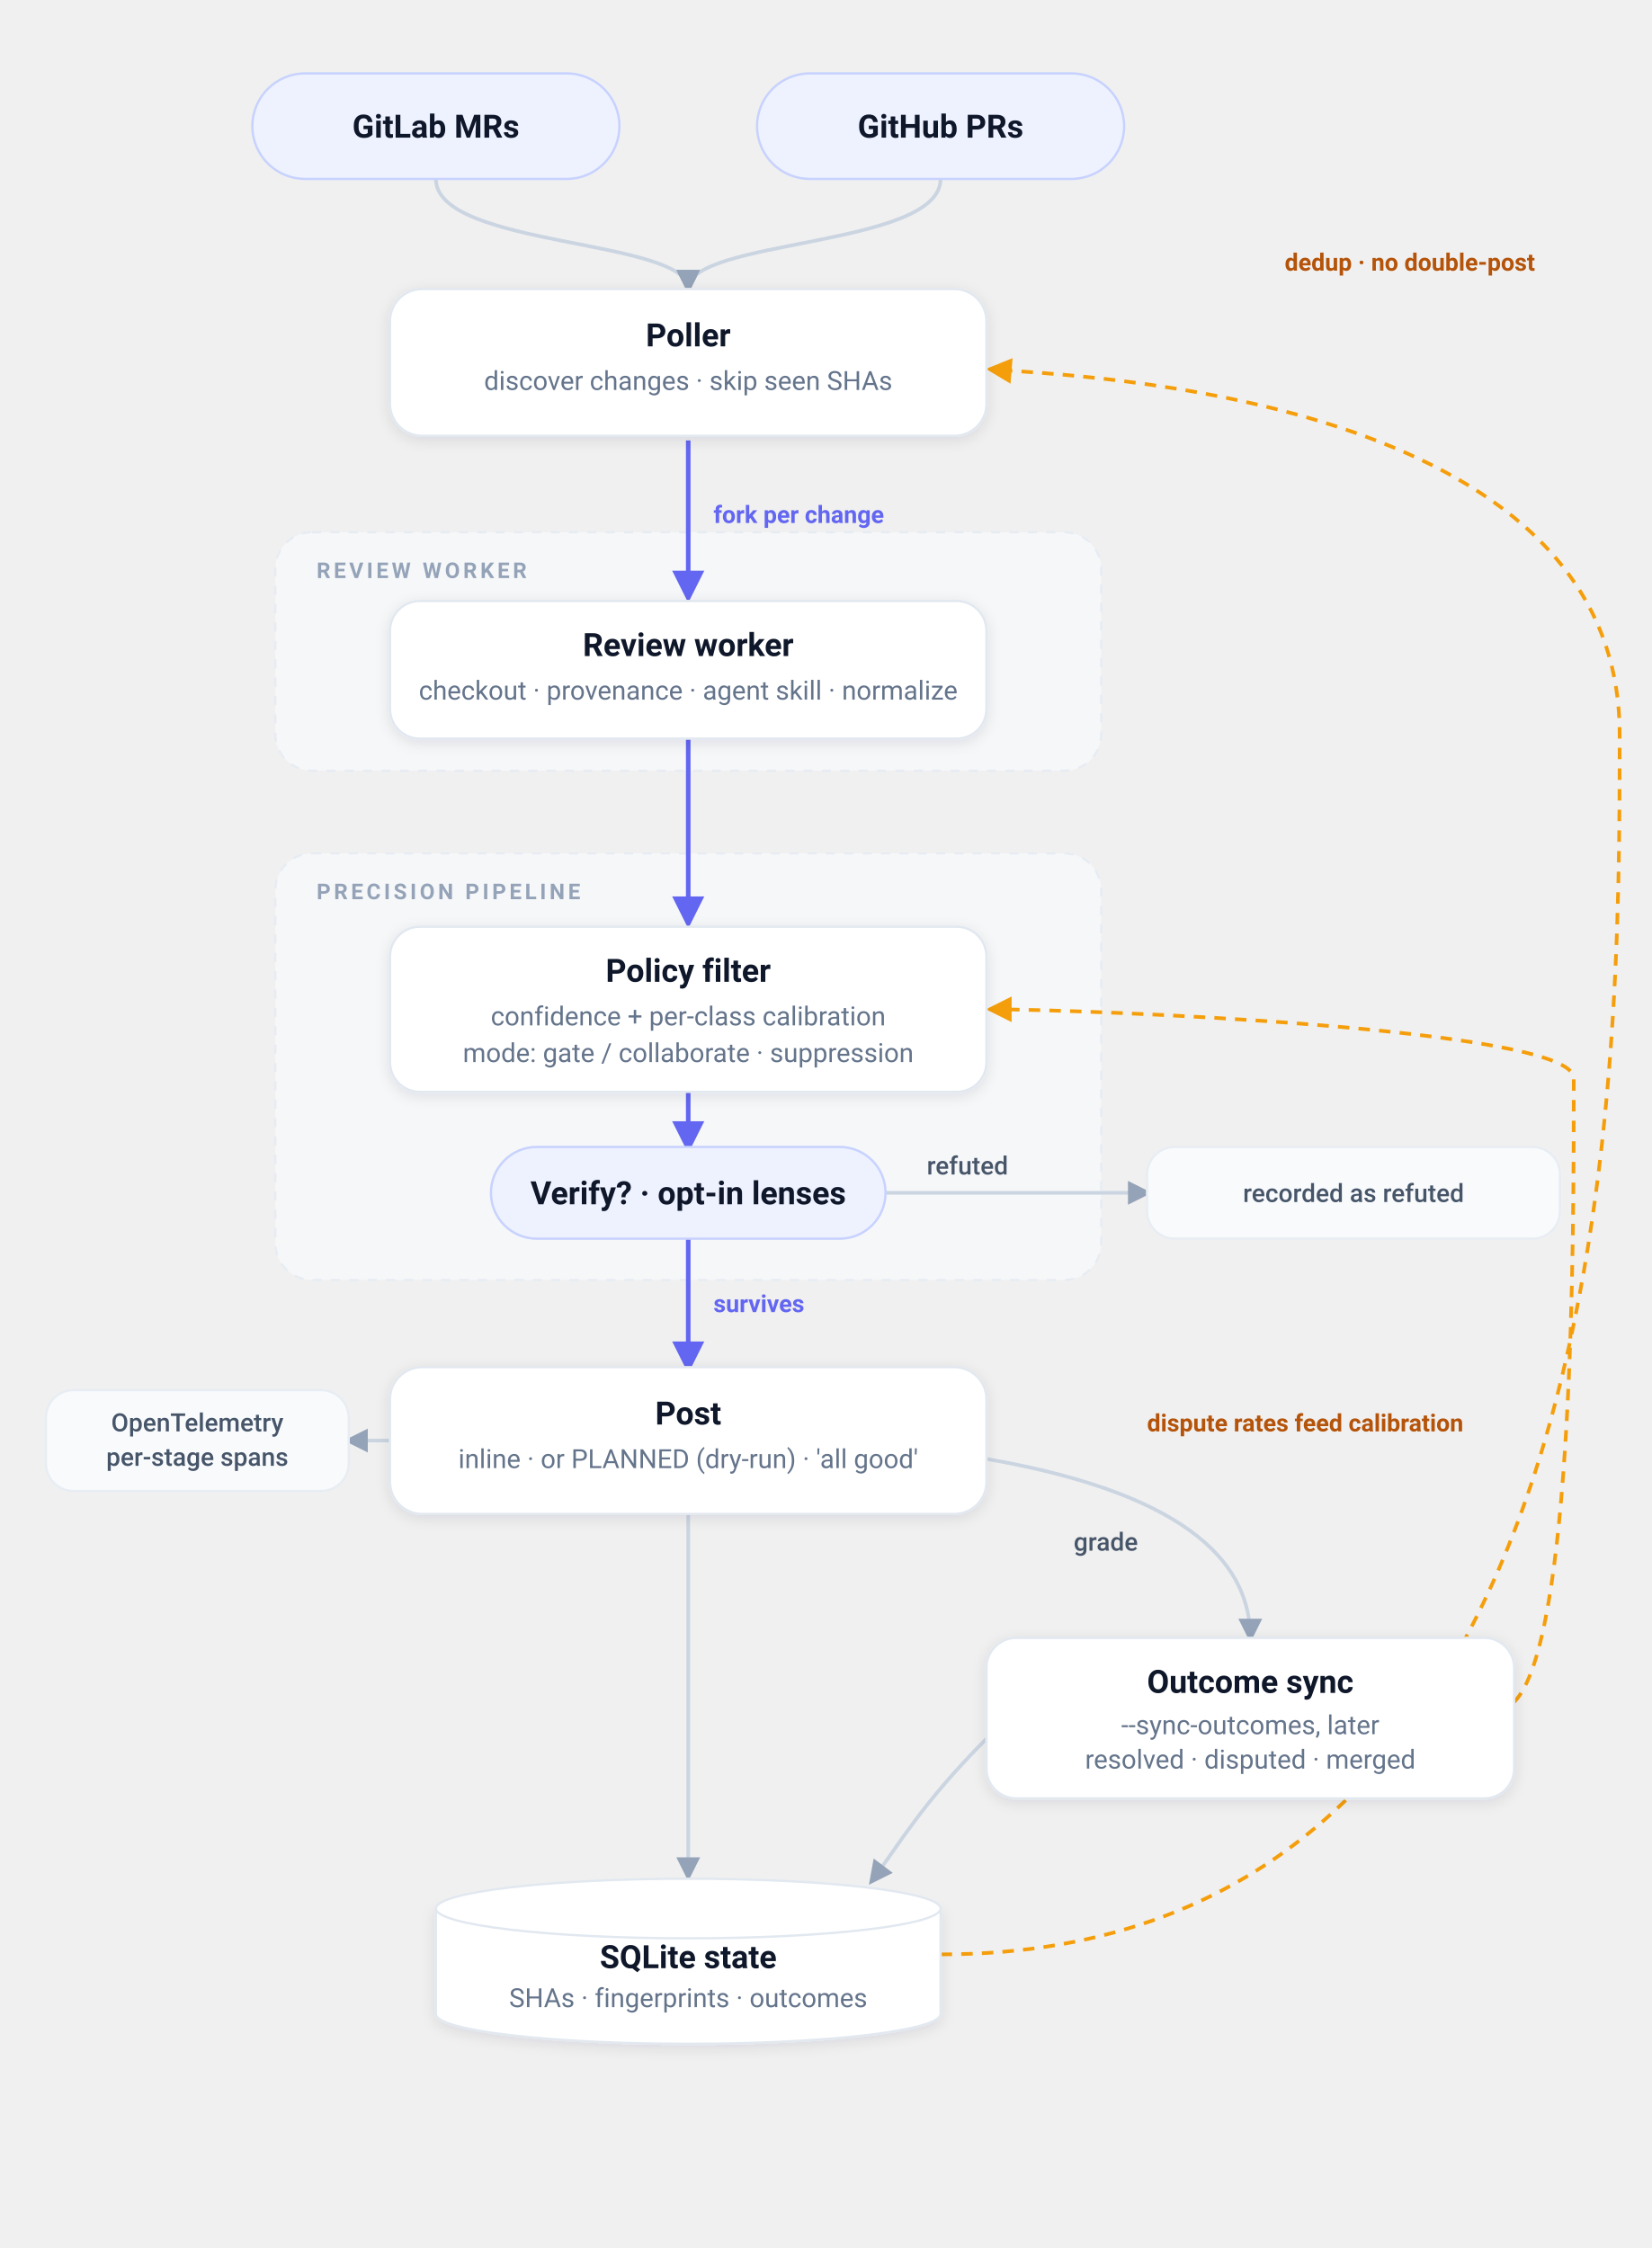
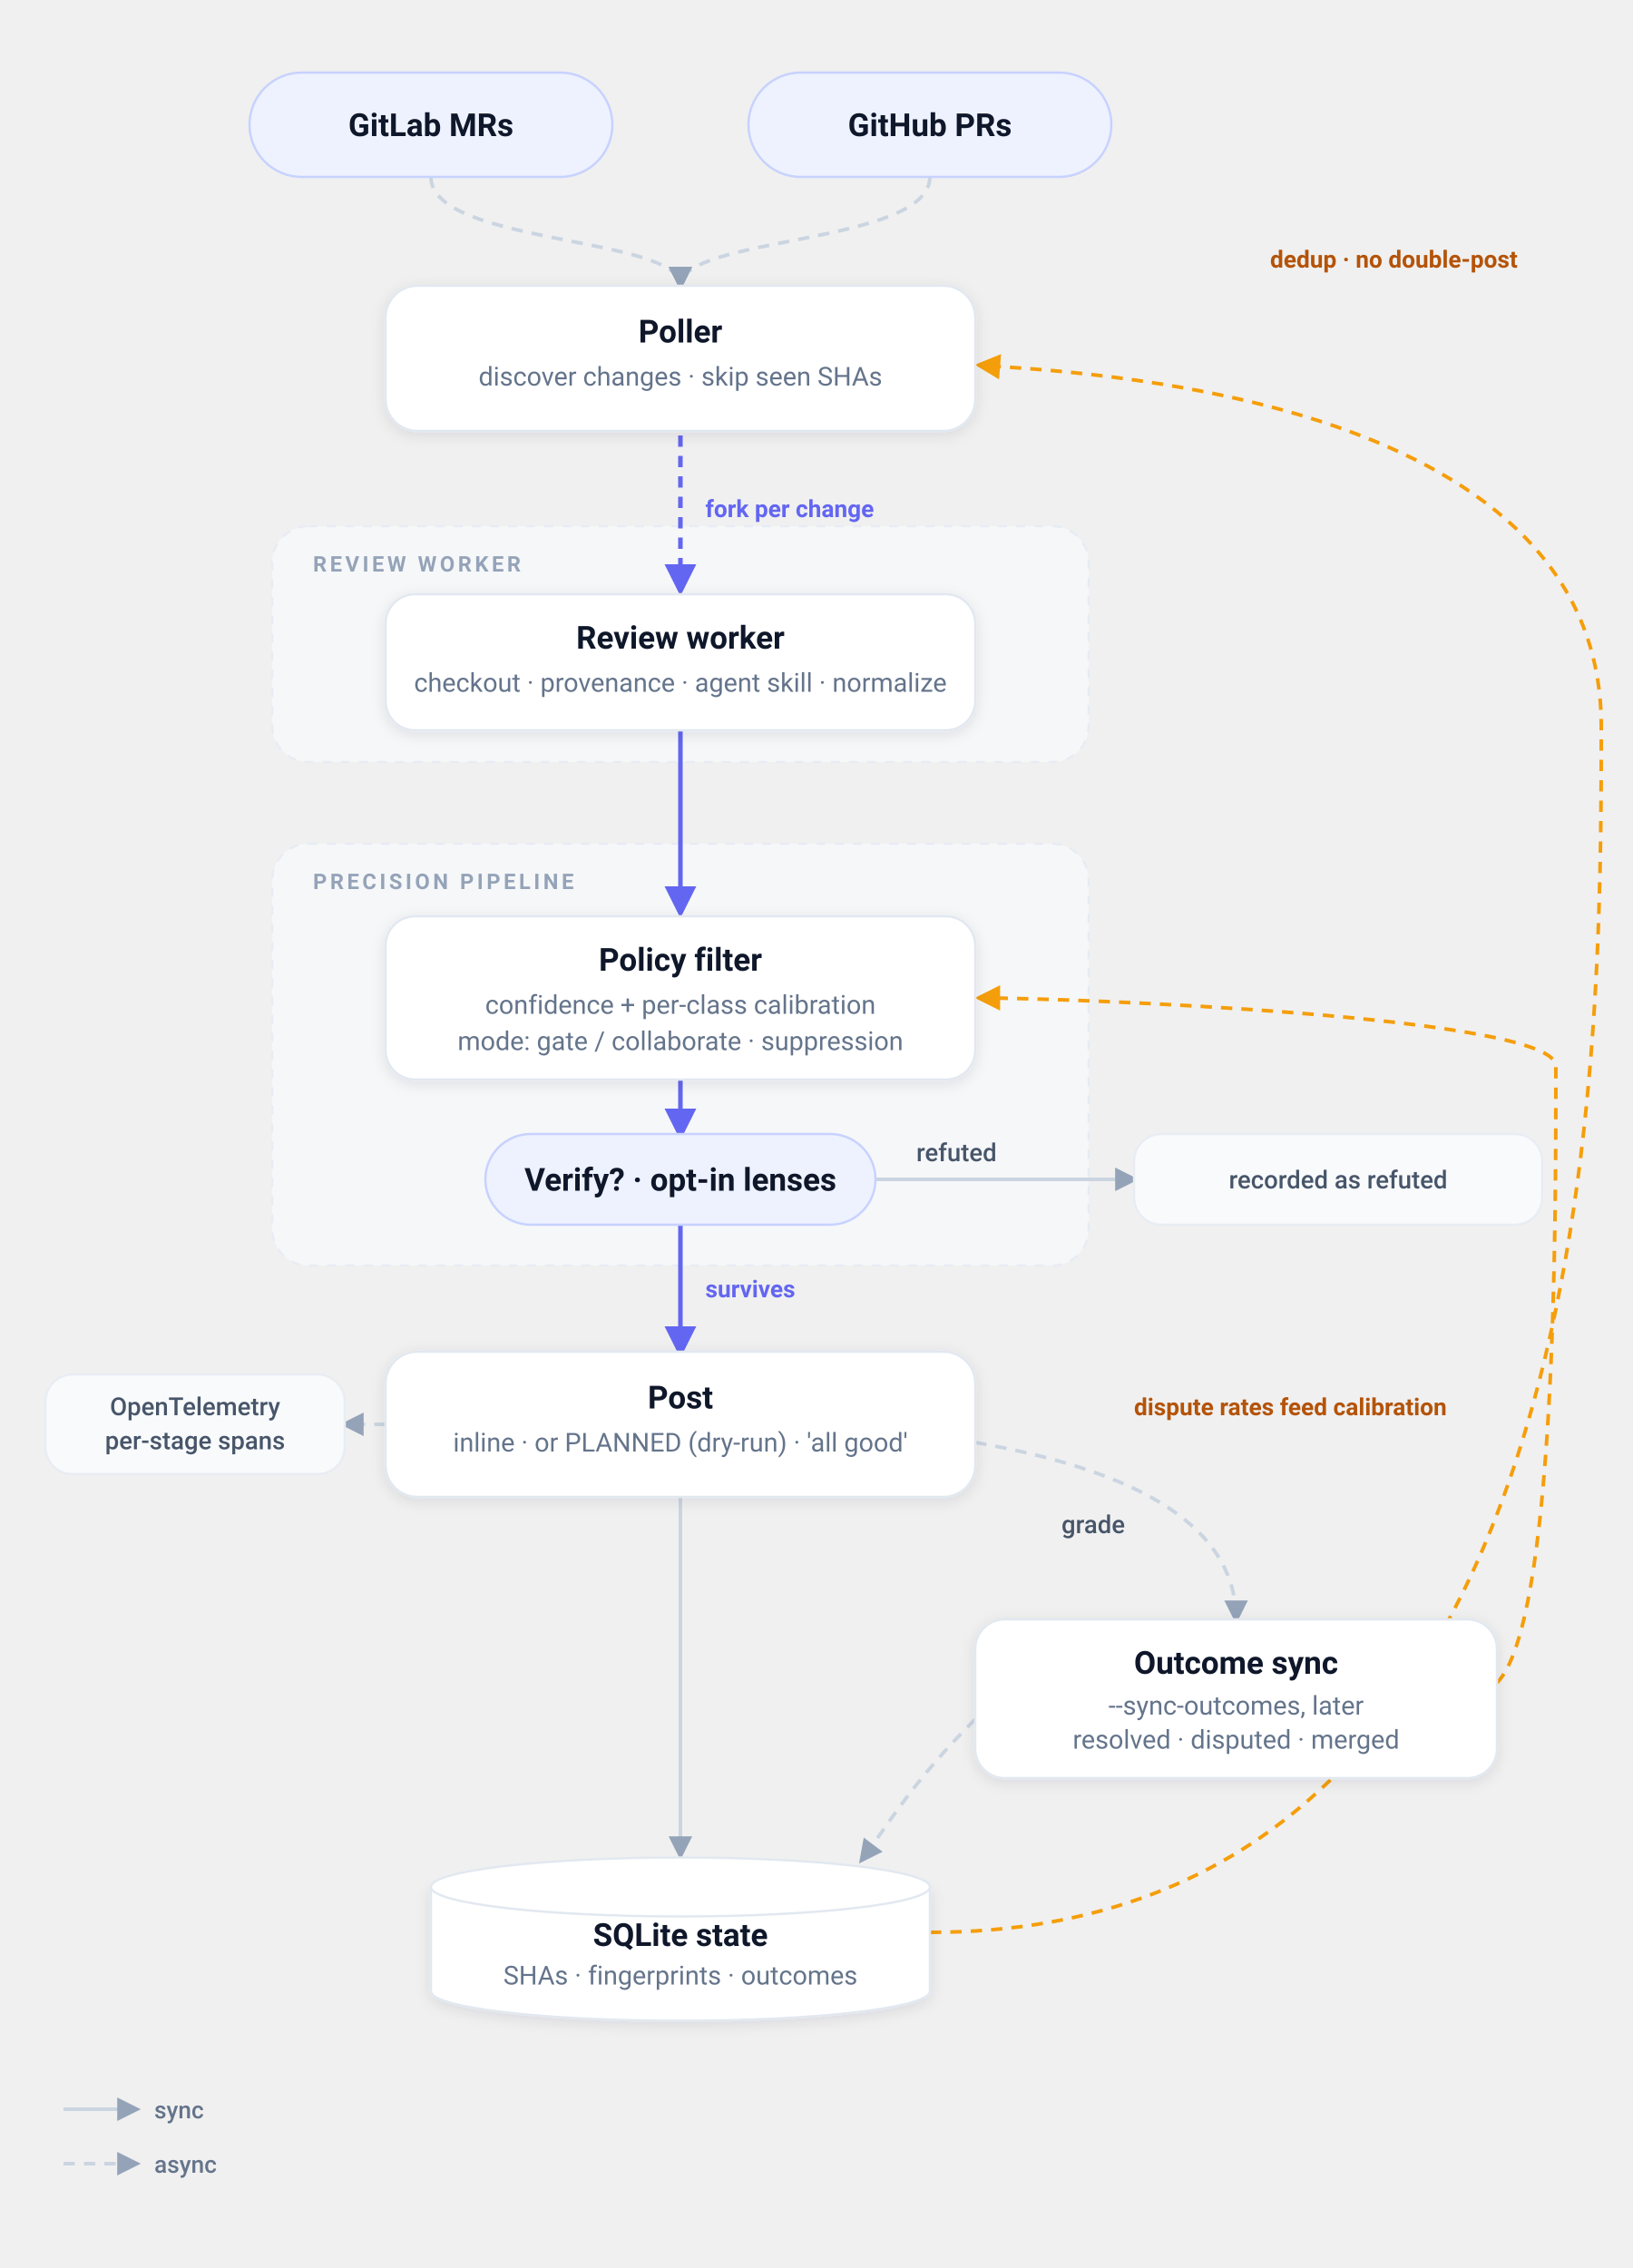
- <svg xmlns="http://www.w3.org/2000/svg" id="bubo-arch" viewBox="0 0 720 980" width="720" height="980" role="img" aria-label="Bubo architecture: GitLab/GitHub changes flow into the poller, a forked review worker, the precision pipeline, then posting — with SQLite state and outcome-sync feedback loops back into the poller and the policy filter." font-family="-apple-system, BlinkMacSystemFont, 'Segoe UI', Roboto, Helvetica, Arial, sans-serif">
+ <svg xmlns="http://www.w3.org/2000/svg" id="bubo-arch" viewBox="0 0 720 1000" width="720" height="1000" role="img" aria-label="Bubo architecture: GitLab/GitHub changes flow into the poller, a forked review worker, the precision pipeline, then posting — with SQLite state and outcome-sync feedback loops. Solid arrows are synchronous (the per-change review path); dotted arrows are asynchronous (polling, fork-out, telemetry, deferred outcome sync, and the feedback loops)." font-family="-apple-system, BlinkMacSystemFont, 'Segoe UI', Roboto, Helvetica, Arial, sans-serif">
  <defs>
    <filter id="ba-soft" x="-20%" y="-20%" width="140%" height="140%">
      <feDropShadow dx="0" dy="1.5" stdDeviation="3" flood-color="#0f172a" flood-opacity="0.10" />
    </filter>
    <marker id="ba-ar" viewBox="0 0 10 10" refX="8" refY="5" markerWidth="7" markerHeight="7" orient="auto-start-reverse">
      <path d="M0,0 L10,5 L0,10 z" fill="#6366f1" />
    </marker>
    <marker id="ba-arg" viewBox="0 0 10 10" refX="8" refY="5" markerWidth="6.5" markerHeight="6.5" orient="auto-start-reverse">
      <path d="M0,0 L10,5 L0,10 z" fill="#94a3b8" />
    </marker>
    <marker id="ba-arfb" viewBox="0 0 10 10" refX="8" refY="5" markerWidth="7" markerHeight="7" orient="auto-start-reverse">
      <path d="M0,0 L10,5 L0,10 z" fill="#f59e0b" />
    </marker>
  </defs>
  <style>
    #bubo-arch .ba-card  { fill:#ffffff; stroke:#e2e8f0; stroke-width:1; filter:url(#ba-soft); }
    #bubo-arch .ba-src   { fill:#eef2ff; stroke:#c7d2fe; stroke-width:1; }
    #bubo-arch .ba-gate  { fill:#eef2ff; stroke:#c7d2fe; stroke-width:1; }
    #bubo-arch .ba-tag   { fill:#f8fafc; stroke:#e8edf3; stroke-width:1; }
    #bubo-arch .ba-band  { fill:#f8fafc; fill-opacity:0.7; stroke:#e7ecf3; stroke-width:1; stroke-dasharray:4 4; }
    #bubo-arch .ba-title { fill:#0f172a; font-size:14px; font-weight:600; }
    #bubo-arch .ba-sub   { fill:#64748b; font-size:11.5px; }
    #bubo-arch .ba-blab  { fill:#94a3b8; font-size:9.5px; font-weight:700; letter-spacing:1.4px; }
    #bubo-arch .ba-tlab  { fill:#475569; font-size:11px; font-weight:500; }
    #bubo-arch .ba-elab  { fill:#6366f1; font-size:10.5px; font-weight:600; }
+     #bubo-arch .ba-fblab { fill:#b45309; font-size:10.5px; font-weight:600; }
+     #bubo-arch .ba-leglab{ fill:#64748b; font-size:10.5px; font-weight:500; }
+     /* solid = synchronous */
+     #bubo-arch .ba-edge  { stroke:#cbd5e1; stroke-width:1.6; fill:none; }
+     #bubo-arch .ba-flow  { stroke:#6366f1; stroke-width:2;   fill:none; }
+     /* dotted = asynchronous */
+     #bubo-arch .ba-edged { stroke:#cbd5e1; stroke-width:1.6; fill:none; stroke-dasharray:5 4; }
+     #bubo-arch .ba-flowd { stroke:#6366f1; stroke-width:2;   fill:none; stroke-dasharray:5 4; }
    #bubo-arch .ba-fb    { stroke:#f59e0b; stroke-width:1.6; fill:none; stroke-dasharray:5 4; }
-     #bubo-arch .ba-fblab { fill:#b45309; font-size:10.5px; font-weight:600; }
-     #bubo-arch .ba-edge  { stroke:#cbd5e1; stroke-width:1.6; fill:none; }
-     #bubo-arch .ba-flow  { stroke:#6366f1; stroke-width:2; fill:none; }
    @media (prefers-color-scheme: dark) {
      #bubo-arch .ba-card { fill:#1e293b; stroke:#334155; }
      #bubo-arch .ba-src, #bubo-arch .ba-gate { fill:#312e81; stroke:#4338ca; }
      #bubo-arch .ba-tag { fill:#1e293b; stroke:#334155; }
      #bubo-arch .ba-band { fill:#1e293b; fill-opacity:0.35; stroke:#334155; }
-       #bubo-arch .ba-title { fill:#f1f5f9; } #bubo-arch .ba-sub { fill:#94a3b8; } #bubo-arch .ba-tlab { fill:#cbd5e1; }
-       #bubo-arch .ba-edge { stroke:#475569; }
+       #bubo-arch .ba-title { fill:#f1f5f9; } #bubo-arch .ba-sub { fill:#94a3b8; }
+       #bubo-arch .ba-tlab { fill:#cbd5e1; } #bubo-arch .ba-leglab { fill:#94a3b8; }
+       #bubo-arch .ba-edge, #bubo-arch .ba-edged { stroke:#475569; }
    }
  </style>
  <rect class="ba-band" x="120" y="232" width="360" height="104" rx="16" />
  <text class="ba-blab" x="138" y="252">REVIEW WORKER</text>
  <rect class="ba-band" x="120" y="372" width="360" height="186" rx="16" />
  <text class="ba-blab" x="138" y="392">PRECISION PIPELINE</text>
-   <path class="ba-edge" d="M190,78 C190,108 300,104 300,126" marker-end="url(#ba-arg)" />
-   <path class="ba-edge" d="M410,78 C410,108 300,104 300,126" marker-end="url(#ba-arg)" />
-   <path class="ba-flow" d="M300,192 L300,260" marker-end="url(#ba-ar)" />
+   <path class="ba-edged" d="M190,78 C190,108 300,104 300,126" marker-end="url(#ba-arg)" />
+   <path class="ba-edged" d="M410,78 C410,108 300,104 300,126" marker-end="url(#ba-arg)" />
+   <path class="ba-flowd" d="M300,192 L300,260" marker-end="url(#ba-ar)" />
  <text class="ba-elab" x="311" y="228">fork per change</text>
  <path class="ba-flow" d="M300,322 L300,402" marker-end="url(#ba-ar)" />
  <path class="ba-flow" d="M300,476 L300,500" marker-end="url(#ba-ar)" />
  <path class="ba-flow" d="M300,540 L300,596" marker-end="url(#ba-ar)" />
  <text class="ba-elab" x="311" y="572">survives</text>
  <path class="ba-edge" d="M386,520 L500,520" marker-end="url(#ba-arg)" />
  <text class="ba-tlab" x="404" y="512" font-size="10px" fill="#94a3b8">refuted</text>
-   <path class="ba-edge" d="M170,628 L152,628" marker-end="url(#ba-arg)" />
  <path class="ba-edge" d="M300,660 L300,818" marker-end="url(#ba-arg)" />
-   <path class="ba-edge" d="M430,636 C522,652 545,684 545,714" marker-end="url(#ba-arg)" />
+   <path class="ba-edged" d="M170,628 L152,628" marker-end="url(#ba-arg)" />
+   <path class="ba-edged" d="M430,636 C522,652 545,684 545,714" marker-end="url(#ba-arg)" />
  <text class="ba-tlab" x="468" y="676" font-size="10px">grade</text>
-   <path class="ba-edge" d="M430,758 C402,786 392,804 380,820" marker-end="url(#ba-arg)" />
+   <path class="ba-edged" d="M430,758 C402,786 392,804 380,820" marker-end="url(#ba-arg)" />
  <path class="ba-fb" d="M410,852 C706,852 706,470 706,320 C706,172 470,164 432,161" marker-end="url(#ba-arfb)" />
  <text class="ba-fblab" x="560" y="118">dedup · no double-post</text>
  <path class="ba-fb" d="M660,742 C686,716 686,540 686,470 C686,448 470,440 432,440" marker-end="url(#ba-arfb)" />
  <text class="ba-fblab" x="500" y="624">dispute rates feed calibration</text>
  <rect class="ba-src" x="110" y="32" width="160" height="46" rx="23" />
  <text class="ba-title" x="190" y="60" text-anchor="middle" font-size="13px">GitLab MRs</text>
  <rect class="ba-src" x="330" y="32" width="160" height="46" rx="23" />
  <text class="ba-title" x="410" y="60" text-anchor="middle" font-size="13px">GitHub PRs</text>
  <rect class="ba-card" x="170" y="126" width="260" height="64" rx="14" />
  <text class="ba-title" x="300" y="151" text-anchor="middle">Poller</text>
  <text class="ba-sub" x="300" y="170" text-anchor="middle">discover changes · skip seen SHAs</text>
  <rect class="ba-card" x="170" y="262" width="260" height="60" rx="13" />
  <text class="ba-title" x="300" y="286" text-anchor="middle" font-size="13.5px">Review worker</text>
  <text class="ba-sub" x="300" y="305" text-anchor="middle" font-size="11px">checkout · provenance · agent skill · normalize</text>
  <rect class="ba-card" x="170" y="404" width="260" height="72" rx="13" />
  <text class="ba-title" x="300" y="428" text-anchor="middle" font-size="13.5px">Policy filter</text>
  <text class="ba-sub" x="300" y="447" text-anchor="middle">confidence + per-class calibration</text>
  <text class="ba-sub" x="300" y="463" text-anchor="middle" font-size="11px">mode: gate / collaborate · suppression</text>
  <rect class="ba-gate" x="214" y="500" width="172" height="40" rx="20" />
  <text class="ba-title" x="300" y="525" text-anchor="middle" font-size="12.5px">Verify? · opt-in lenses</text>
  <rect class="ba-tag" x="500" y="500" width="180" height="40" rx="12" />
  <text class="ba-tlab" x="590" y="524" text-anchor="middle">recorded as refuted</text>
  <rect class="ba-card" x="170" y="596" width="260" height="64" rx="14" />
  <text class="ba-title" x="300" y="621" text-anchor="middle">Post</text>
  <text class="ba-sub" x="300" y="640" text-anchor="middle" font-size="11px">inline · or PLANNED (dry-run) · 'all good'</text>
  <rect class="ba-tag" x="20" y="606" width="132" height="44" rx="12" />
  <text class="ba-tlab" x="86" y="624" text-anchor="middle" font-size="10.5px">OpenTelemetry</text>
  <text class="ba-tlab" x="86" y="639" text-anchor="middle" font-size="10px" fill="#94a3b8">per-stage spans</text>
  <rect class="ba-card" x="430" y="714" width="230" height="70" rx="13" />
  <text class="ba-title" x="545" y="738" text-anchor="middle" font-size="13px">Outcome sync</text>
  <text class="ba-sub" x="545" y="756" text-anchor="middle" font-size="11px">--sync-outcomes, later</text>
  <text class="ba-sub" x="545" y="771" text-anchor="middle" font-size="10px">resolved · disputed · merged</text>
  <path class="ba-card" d="M190,832 v46 a110,13 0 0 0 220,0 v-46" filter="none" />
  <ellipse cx="300" cy="832" rx="110" ry="13" fill="#ffffff" stroke="#e2e8f0" />
  <text class="ba-title" x="300" y="858" text-anchor="middle" font-size="13px">SQLite state</text>
  <text class="ba-sub" x="300" y="875" text-anchor="middle" font-size="10.5px">SHAs · fingerprints · outcomes</text>
+   <line class="ba-edge" x1="28" y1="930" x2="60" y2="930" marker-end="url(#ba-arg)" />
+   <text class="ba-leglab" x="68" y="934">sync</text>
+   <line class="ba-edged" x1="28" y1="954" x2="60" y2="954" marker-end="url(#ba-arg)" />
+   <text class="ba-leglab" x="68" y="958">async</text>
</svg>
